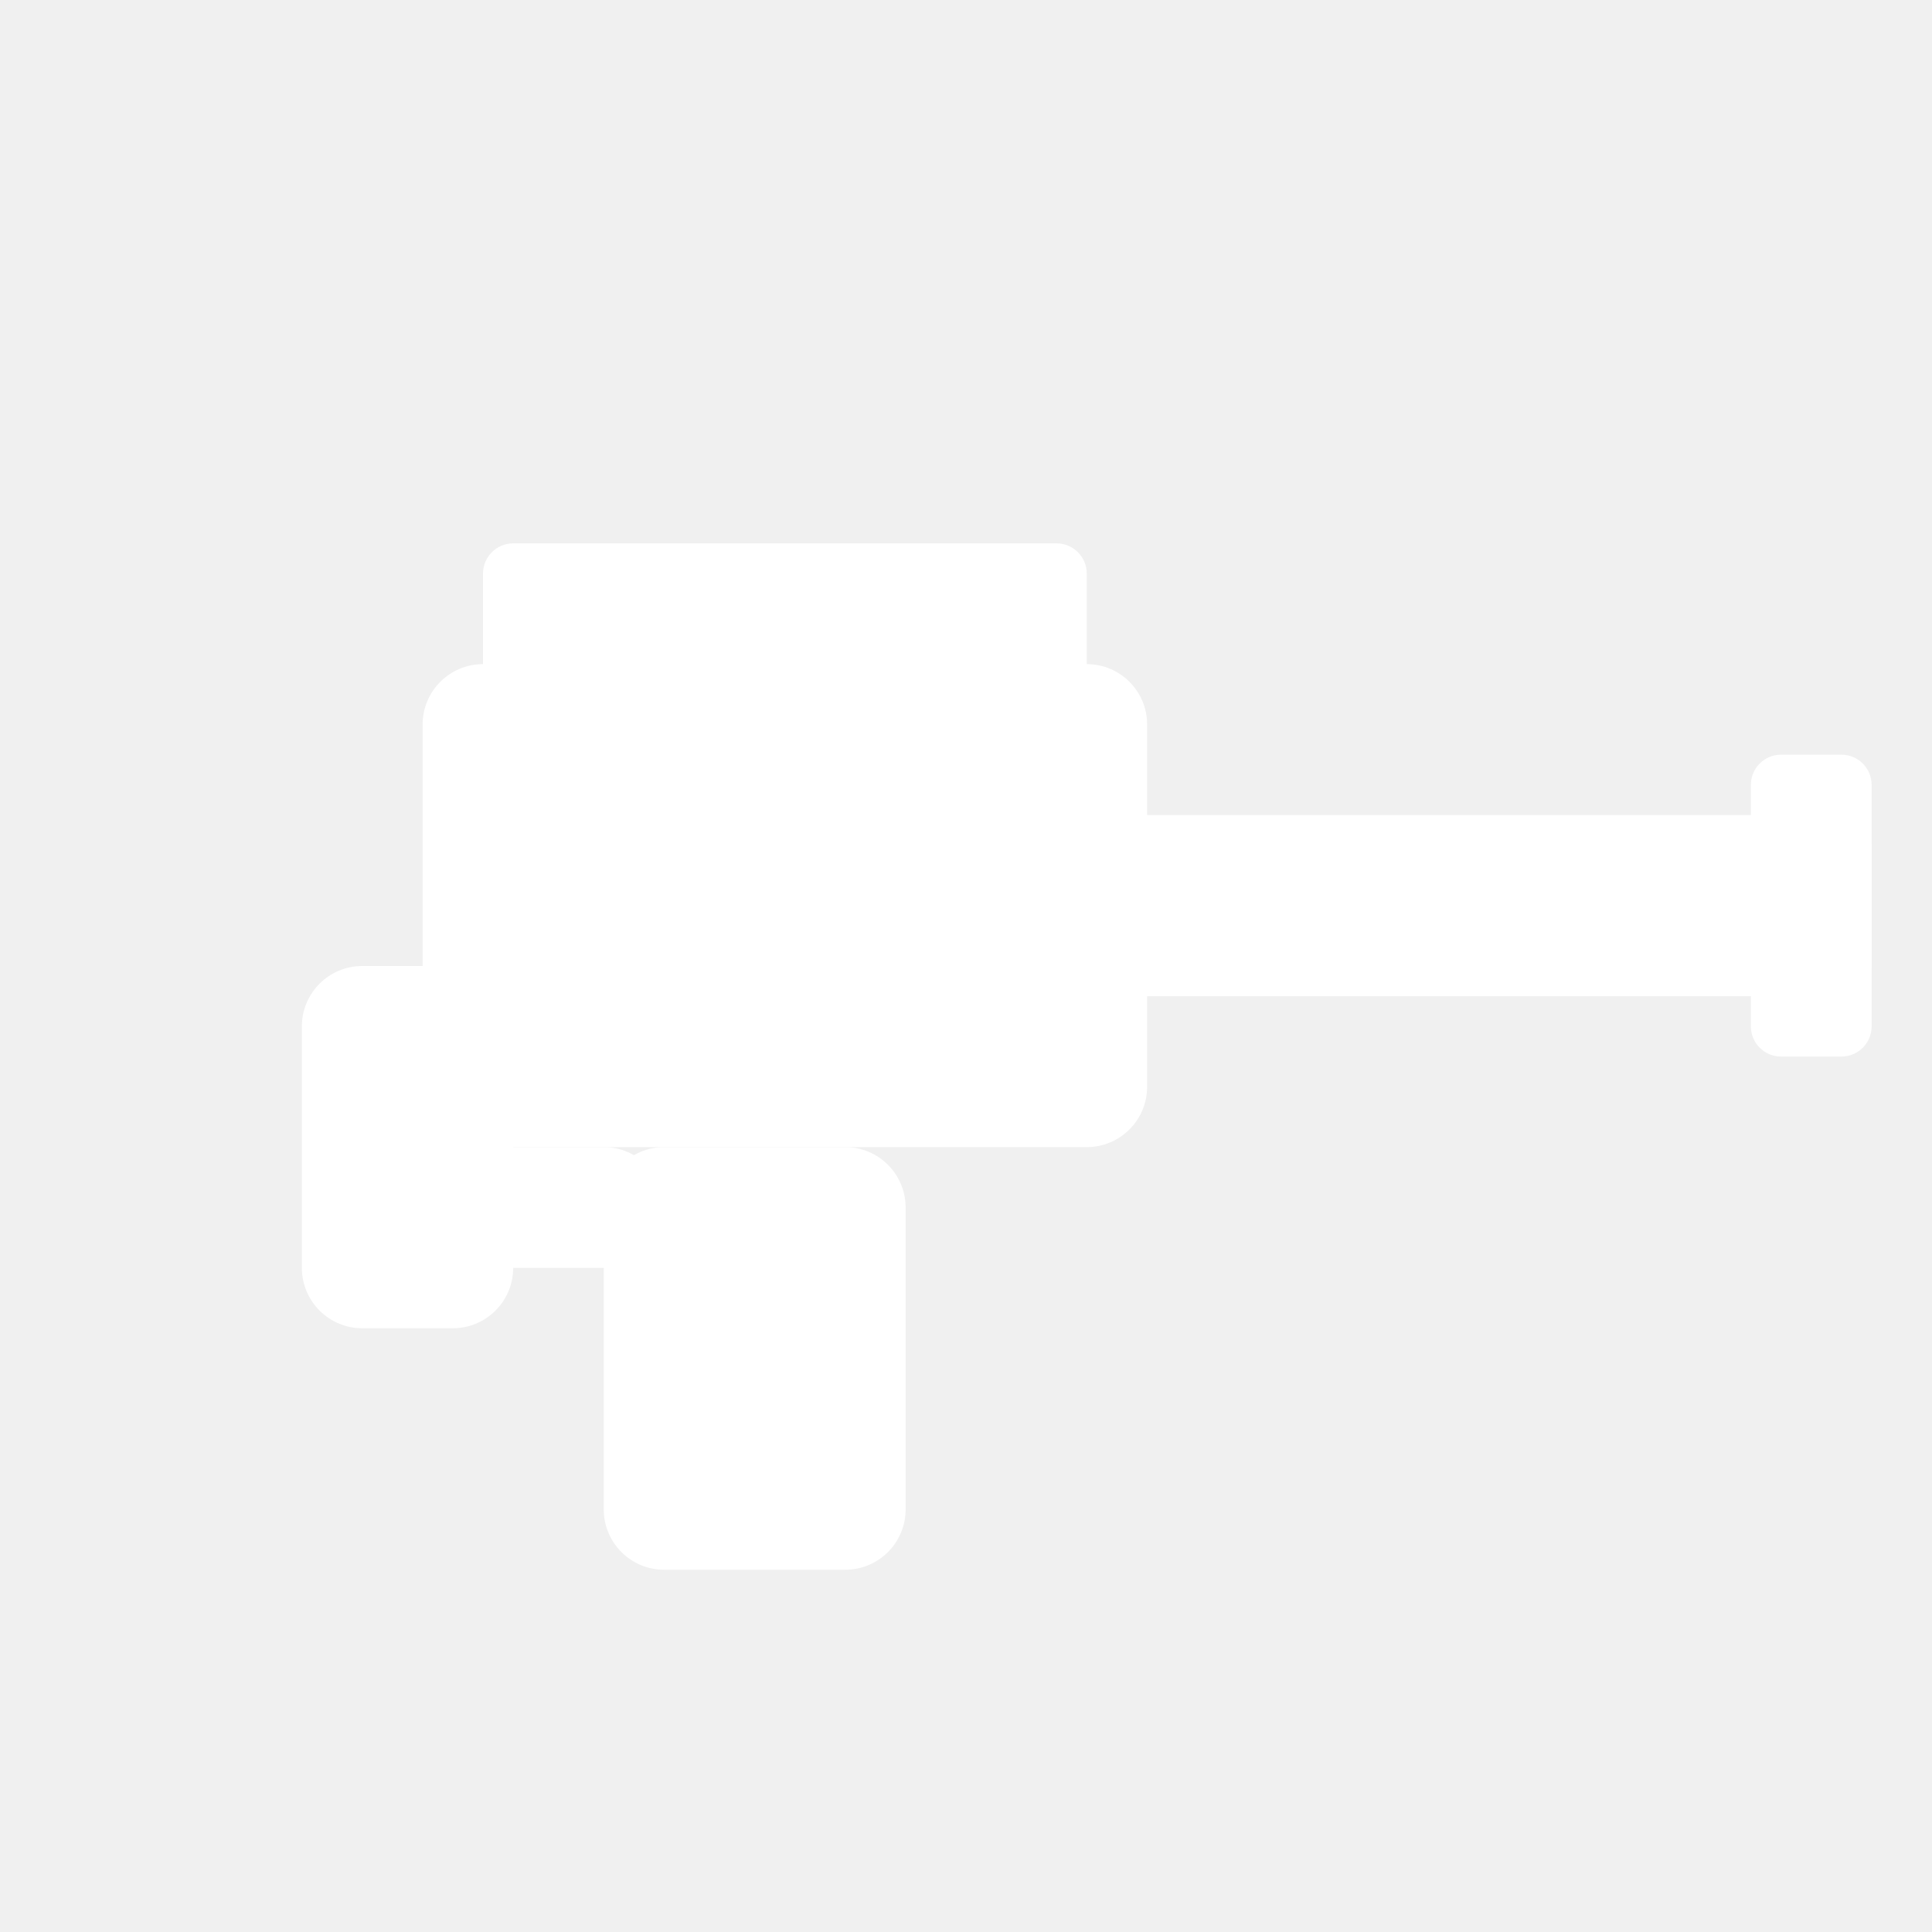
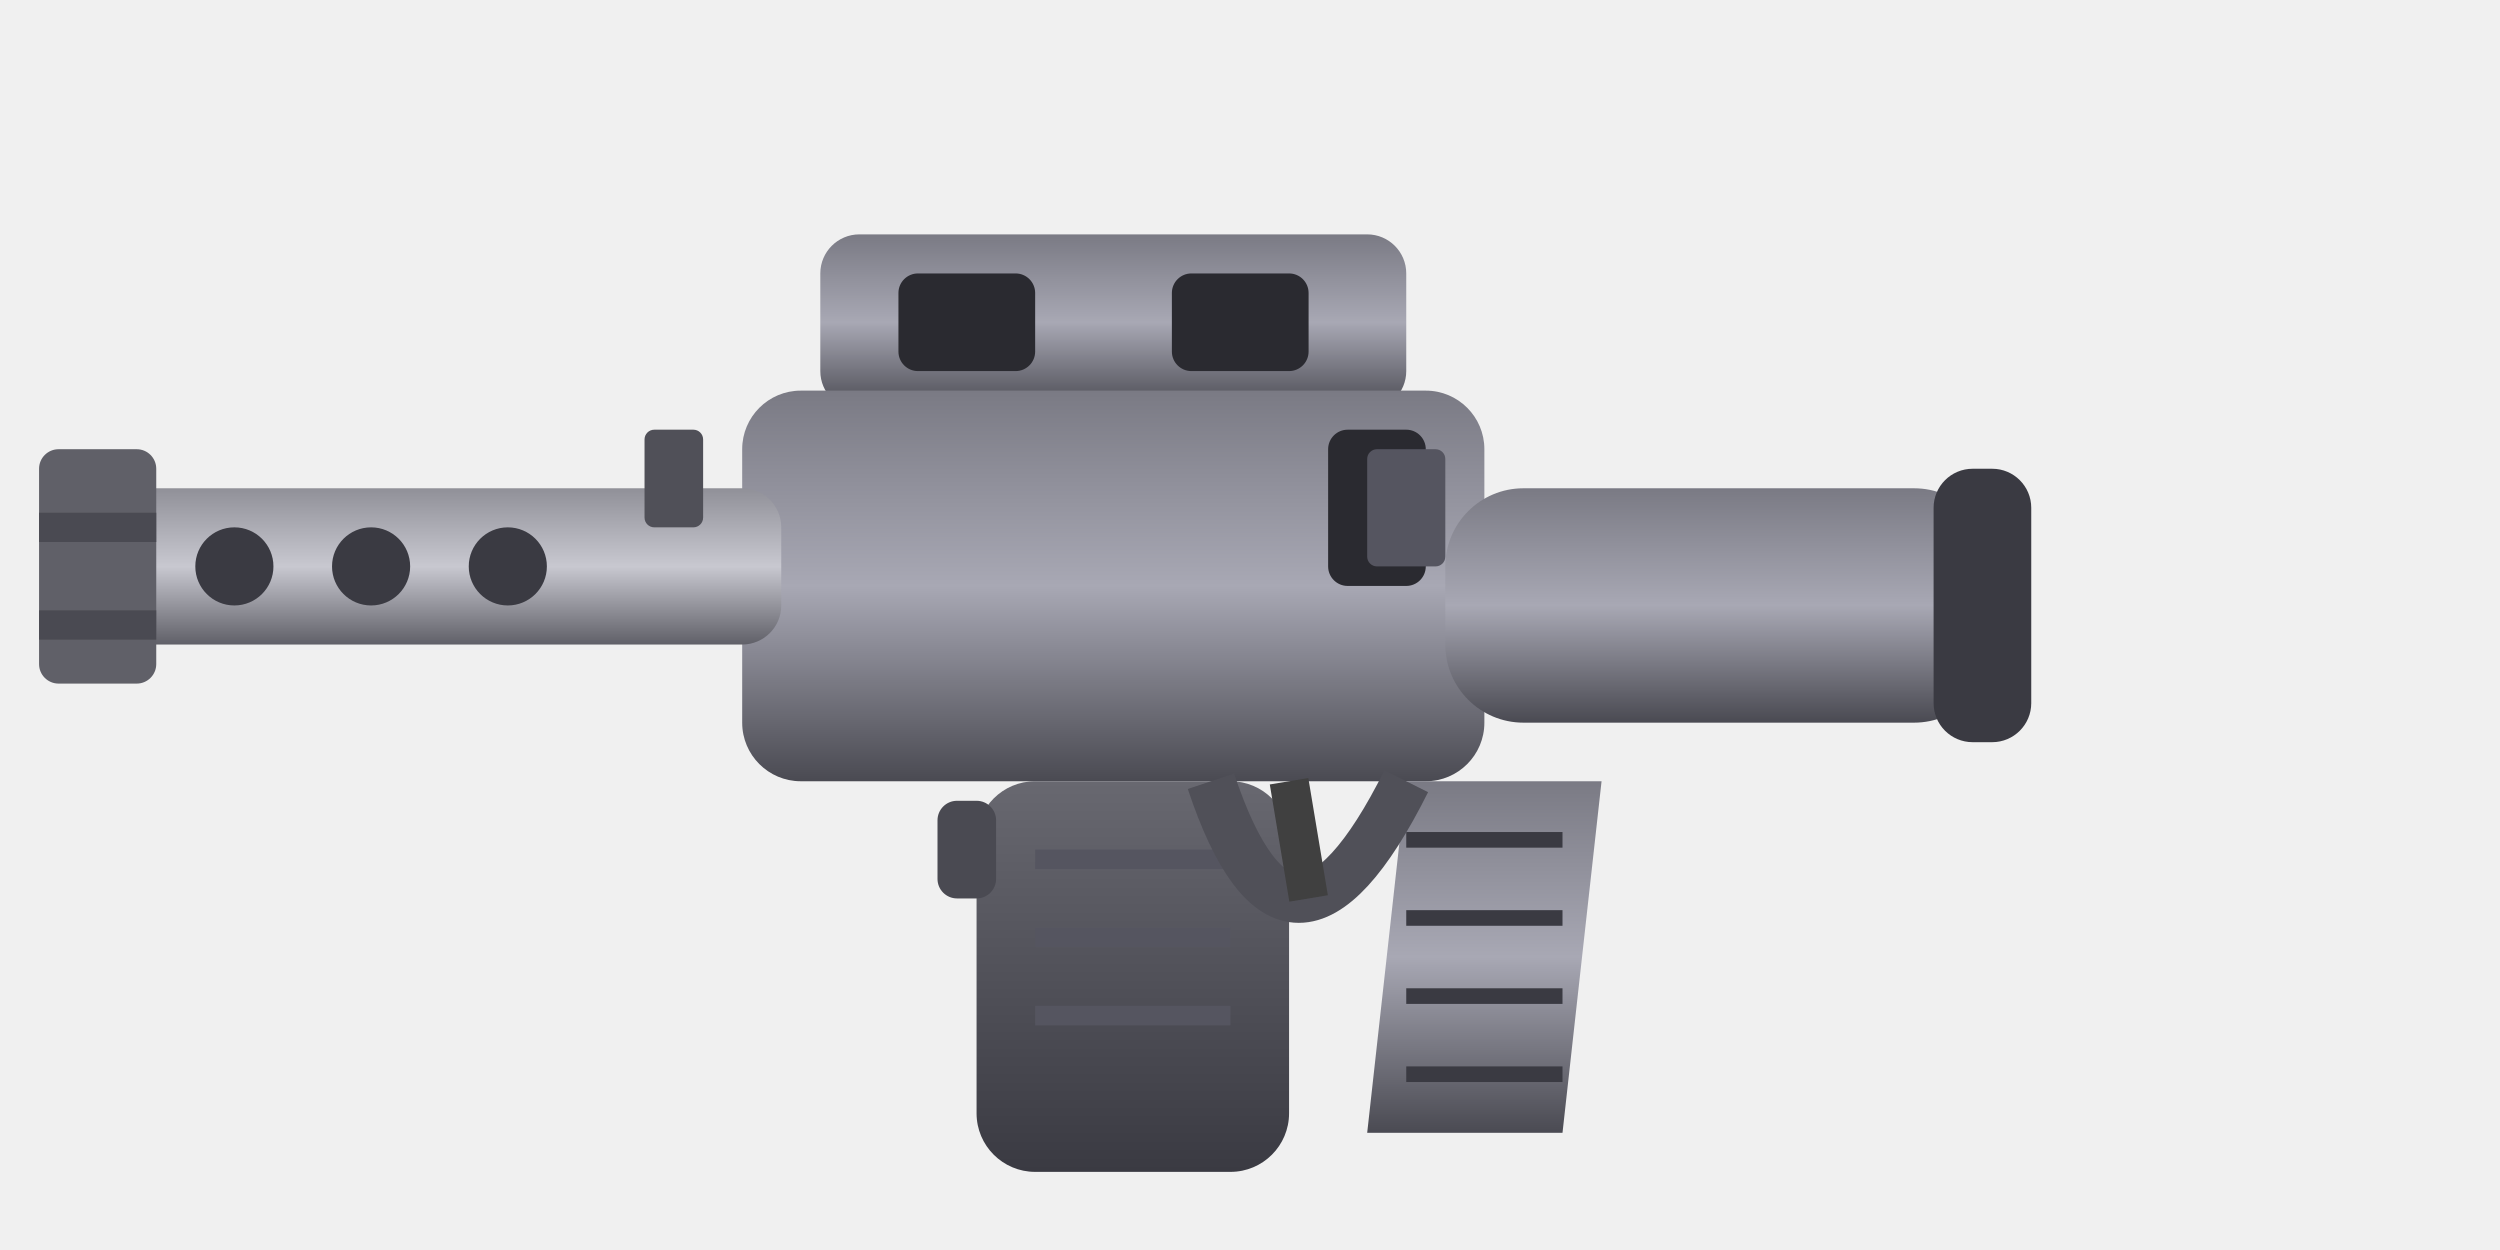
- <svg xmlns="http://www.w3.org/2000/svg" viewBox="0 0 64 64">
-   <rect x="14" y="22" width="24" height="16" rx="2" fill="white" />
-   <rect x="36" y="27" width="26" height="6" rx="1" fill="white" />
-   <rect x="58" y="25" width="4" height="10" rx="1" fill="white" />
-   <rect x="20" y="38" width="10" height="14" rx="2" fill="white" />
-   <rect x="16" y="18" width="20" height="5" rx="1" fill="white" />
-   <rect x="10" y="32" width="7" height="12" rx="2" fill="white" />
-   <rect x="12" y="38" width="10" height="4" rx="2" fill="white" />
+ <svg xmlns="http://www.w3.org/2000/svg" viewBox="0 0 128 64">
+   <defs>
+     <linearGradient id="mg_dark" x1="0" y1="0" x2="0" y2="1">
+       <stop offset="0%" stop-color="#7a7a84" />
+       <stop offset="50%" stop-color="#a8a8b4" />
+       <stop offset="100%" stop-color="#4a4a52" />
+     </linearGradient>
+     <linearGradient id="mg_barrel" x1="0" y1="0" x2="0" y2="1">
+       <stop offset="0%" stop-color="#909098" />
+       <stop offset="50%" stop-color="#c8c8d0" />
+       <stop offset="100%" stop-color="#606068" />
+     </linearGradient>
+     <linearGradient id="mg_mag" x1="0" y1="0" x2="0" y2="1">
+       <stop offset="0%" stop-color="#686870" />
+       <stop offset="100%" stop-color="#3a3a42" />
+     </linearGradient>
+   </defs>
+   <rect x="42" y="12" width="30" height="9" rx="2" fill="url(#mg_dark)" />
+   <rect x="46" y="14" width="7" height="5" rx="1" fill="#2a2a30" />
+   <rect x="60" y="14" width="7" height="5" rx="1" fill="#2a2a30" />
+   <rect x="38" y="20" width="38" height="20" rx="3" fill="url(#mg_dark)" />
+   <rect x="68" y="22" width="5" height="8" rx="1" fill="#2a2a30" />
+   <rect x="70" y="23" width="4" height="6" rx="0.5" fill="#555560" />
+   <rect x="5" y="25" width="35" height="8" rx="2" fill="url(#mg_barrel)" />
+   <circle cx="12" cy="29" r="2" fill="#3a3a42" />
+   <circle cx="19" cy="29" r="2" fill="#3a3a42" />
+   <circle cx="26" cy="29" r="2" fill="#3a3a42" />
+   <rect x="2" y="23" width="6" height="12" rx="1" fill="#606068" />
+   <line x1="2" y1="27" x2="8" y2="27" stroke="#4a4a52" stroke-width="1.5" />
+   <line x1="2" y1="32" x2="8" y2="32" stroke="#4a4a52" stroke-width="1.5" />
+   <rect x="74" y="25" width="28" height="12" rx="4" fill="url(#mg_dark)" />
+   <rect x="99" y="24" width="5" height="14" rx="2" fill="#3a3a42" />
+   <rect x="50" y="40" width="16" height="20" rx="3" fill="url(#mg_mag)" />
+   <line x1="53" y1="44" x2="63" y2="44" stroke="#555560" stroke-width="1" />
+   <line x1="53" y1="48" x2="63" y2="48" stroke="#555560" stroke-width="1" />
+   <line x1="53" y1="52" x2="63" y2="52" stroke="#555560" stroke-width="1" />
+   <rect x="48" y="41" width="3" height="5" rx="1" fill="#4a4a52" />
+   <polygon points="72,40 82,40 80,58 70,58" fill="url(#mg_dark)" />
+   <line x1="72" y1="43" x2="80" y2="43" stroke="#3a3a42" stroke-width="0.8" />
+   <line x1="72" y1="47" x2="80" y2="47" stroke="#3a3a42" stroke-width="0.8" />
+   <line x1="72" y1="51" x2="80" y2="51" stroke="#3a3a42" stroke-width="0.8" />
+   <line x1="72" y1="55" x2="80" y2="55" stroke="#3a3a42" stroke-width="0.8" />
+   <path d="M62,40 Q66,52 72,40" stroke="#505058" stroke-width="2.5" fill="none" />
+   <line x1="66" y1="40" x2="67" y2="46" stroke="#404040" stroke-width="2" />
+   <rect x="33" y="22" width="3" height="5" rx="0.5" fill="#505058" />
</svg>
